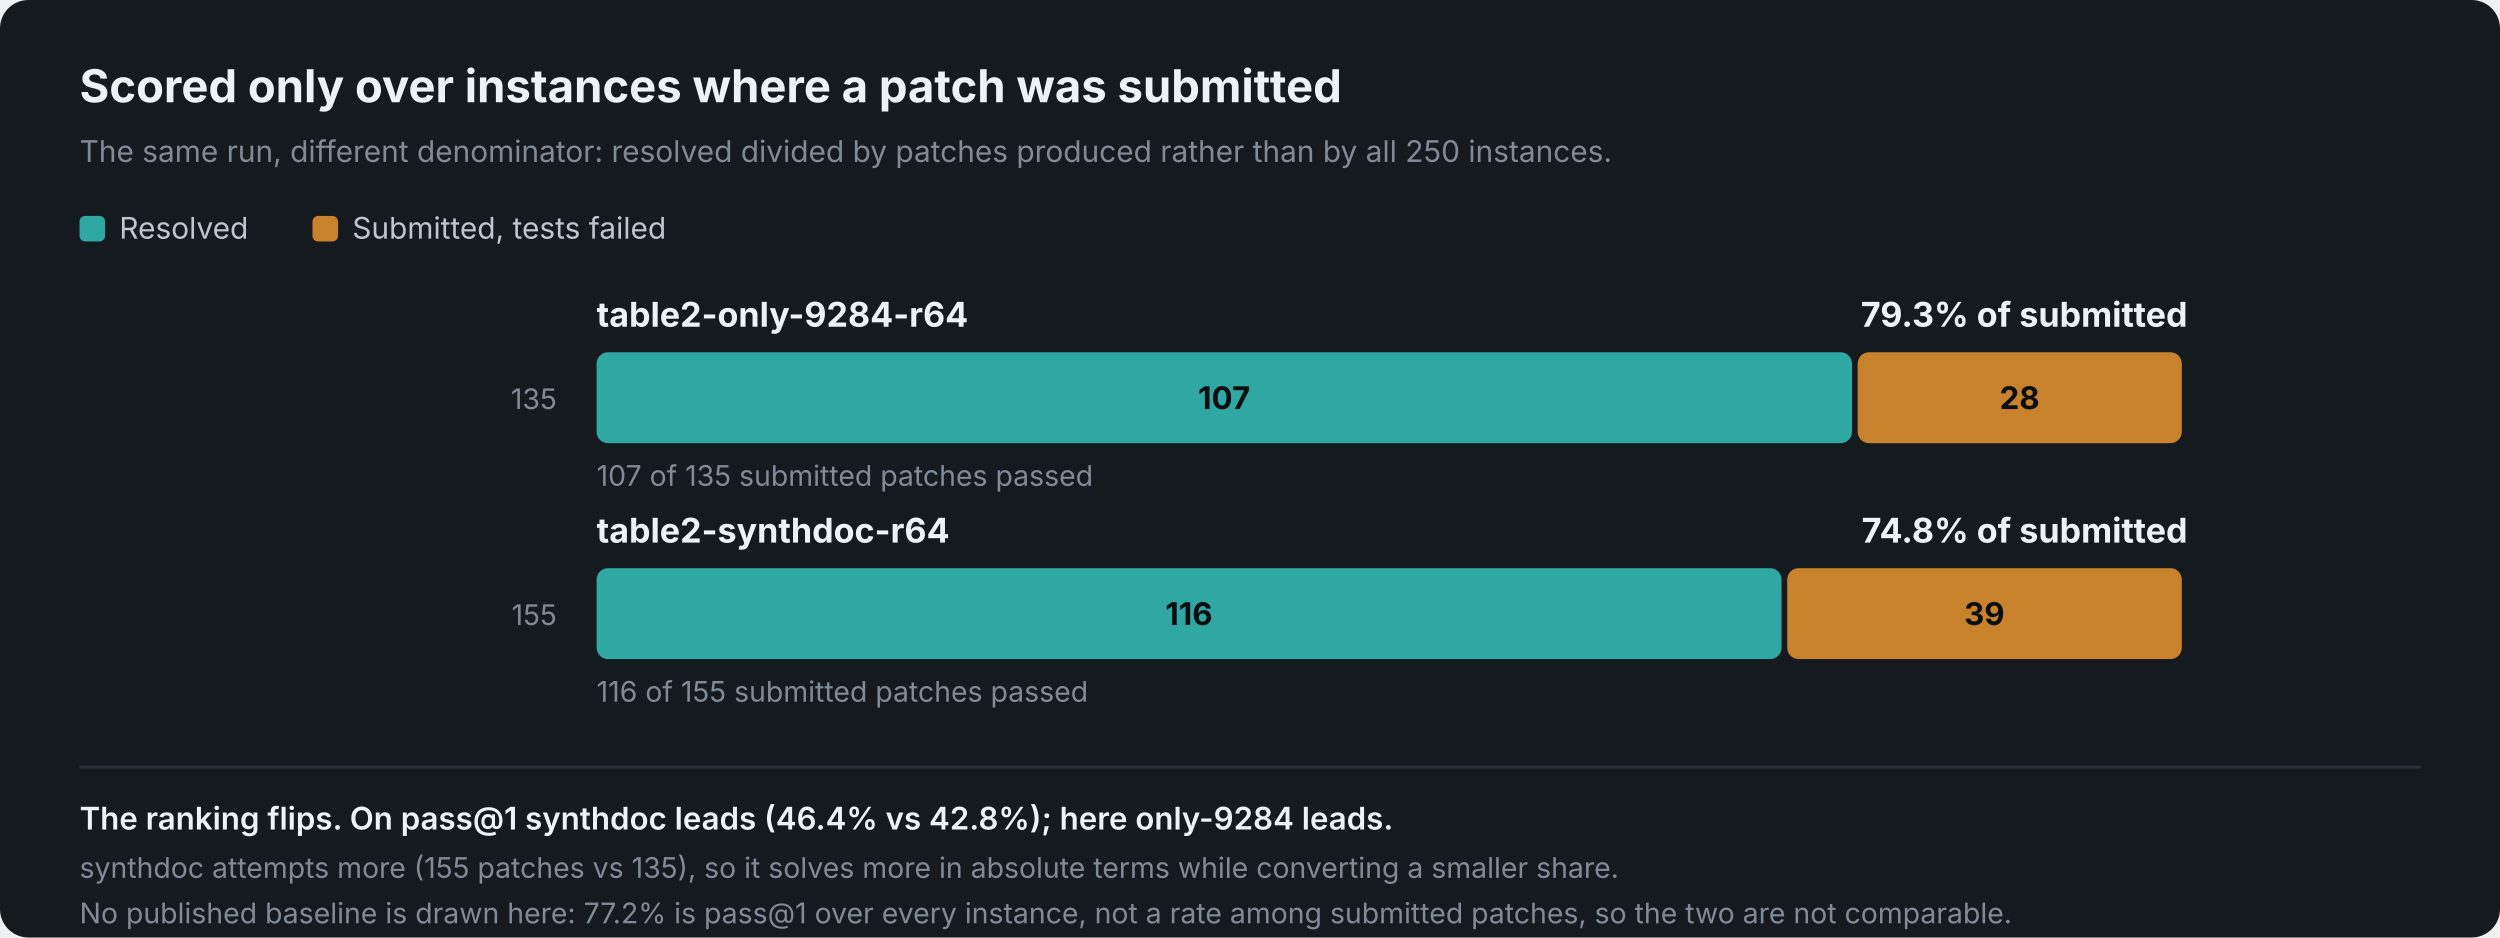
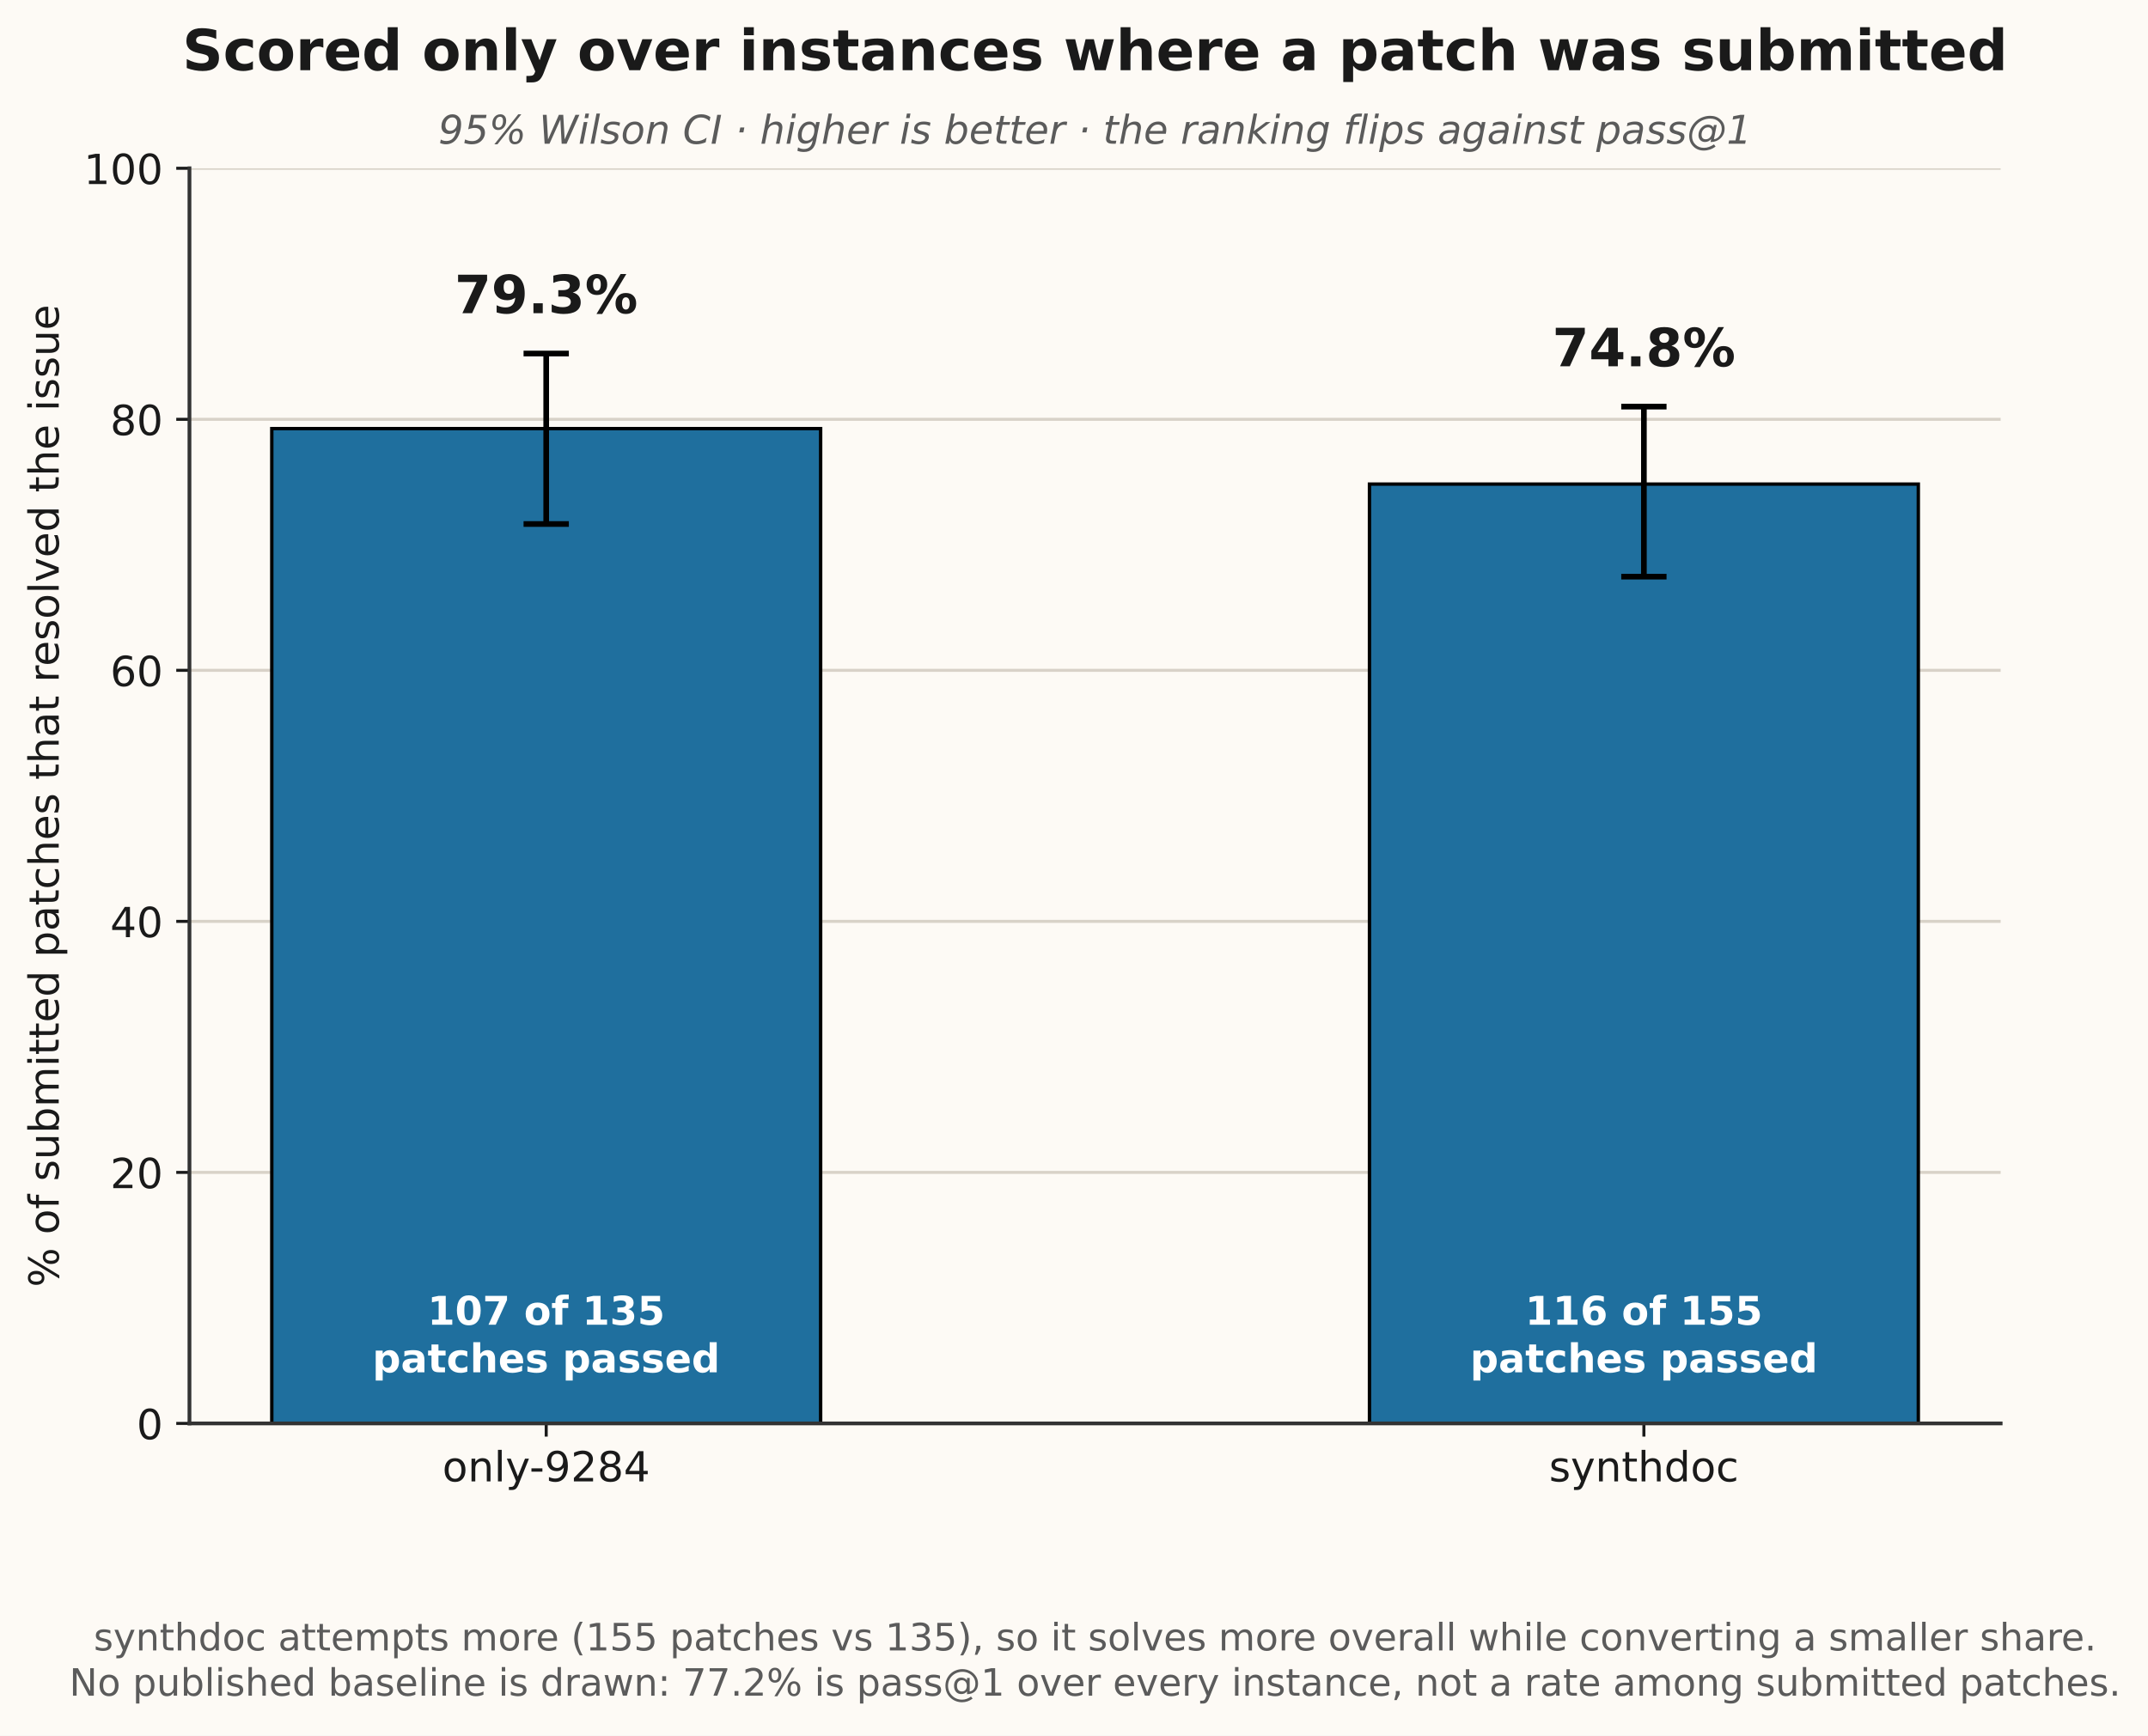
- <svg xmlns="http://www.w3.org/2000/svg" viewBox="0 0 880 330" width="880" height="330" role="img" aria-labelledby="t d" style="max-width:100%;height:auto">
-   <rect width="880" height="330" rx="10" fill="#151a1f" />
-   <text x="28.0" y="36.0" font-family="Inter, ui-sans-serif, system-ui, -apple-system, 'Segoe UI', Roboto, Helvetica, Arial, sans-serif" font-size="16" fill="#edf2f6" font-weight="650" text-anchor="start">Scored only over instances where a patch was submitted</text>
-   <text x="28.0" y="57.0" font-family="Inter, ui-sans-serif, system-ui, -apple-system, 'Segoe UI', Roboto, Helvetica, Arial, sans-serif" font-size="10.5" fill="#7f8b96" font-weight="400" text-anchor="start">The same run, different denominator: resolved divided by patches produced rather than by all 250 instances.</text>
-   <rect x="28.0" y="76" width="9" height="9" rx="2" fill="#2fa8a3" />
-   <text x="42.0" y="84.0" font-family="Inter, ui-sans-serif, system-ui, -apple-system, 'Segoe UI', Roboto, Helvetica, Arial, sans-serif" font-size="10.5" fill="#bdc7d0" font-weight="400" text-anchor="start">Resolved</text>
-   <rect x="110.0" y="76" width="9" height="9" rx="2" fill="#c9822c" />
-   <text x="124.0" y="84.0" font-family="Inter, ui-sans-serif, system-ui, -apple-system, 'Segoe UI', Roboto, Helvetica, Arial, sans-serif" font-size="10.5" fill="#bdc7d0" font-weight="400" text-anchor="start">Submitted, tests failed</text>
-   <text x="210.0" y="115.0" font-family="Inter, ui-sans-serif, system-ui, -apple-system, 'Segoe UI', Roboto, Helvetica, Arial, sans-serif" font-size="12" fill="#edf2f6" font-weight="650" text-anchor="start">table2-only-9284-r64</text>
-   <text x="210.0" y="171.0" font-family="Inter, ui-sans-serif, system-ui, -apple-system, 'Segoe UI', Roboto, Helvetica, Arial, sans-serif" font-size="10" fill="#7f8b96" font-weight="400" text-anchor="start">107 of 135 submitted patches passed</text>
-   <text x="770.0" y="115.0" font-family="Inter, ui-sans-serif, system-ui, -apple-system, 'Segoe UI', Roboto, Helvetica, Arial, sans-serif" font-size="12" fill="#edf2f6" font-weight="650" text-anchor="end">79.3% of submitted</text>
-   <rect x="210.0" y="124.0" width="441.9" height="32" rx="4" fill="#2fa8a3" />
-   <text x="430.9" y="144.0" font-family="Inter, ui-sans-serif, system-ui, -apple-system, 'Segoe UI', Roboto, Helvetica, Arial, sans-serif" font-size="11" fill="#0b0e11" font-weight="650" text-anchor="middle">107</text>
-   <rect x="653.9" y="124.0" width="114.1" height="32" rx="4" fill="#c9822c" />
-   <text x="710.9" y="144.0" font-family="Inter, ui-sans-serif, system-ui, -apple-system, 'Segoe UI', Roboto, Helvetica, Arial, sans-serif" font-size="11" fill="#0b0e11" font-weight="650" text-anchor="middle">28</text>
-   <text x="196.0" y="144.0" font-family="Inter, ui-sans-serif, system-ui, -apple-system, 'Segoe UI', Roboto, Helvetica, Arial, sans-serif" font-size="10" fill="#7f8b96" font-weight="400" text-anchor="end">135</text>
-   <text x="210.0" y="191.0" font-family="Inter, ui-sans-serif, system-ui, -apple-system, 'Segoe UI', Roboto, Helvetica, Arial, sans-serif" font-size="12" fill="#edf2f6" font-weight="650" text-anchor="start">table2-synthdoc-r64</text>
-   <text x="210.0" y="247.0" font-family="Inter, ui-sans-serif, system-ui, -apple-system, 'Segoe UI', Roboto, Helvetica, Arial, sans-serif" font-size="10" fill="#7f8b96" font-weight="400" text-anchor="start">116 of 155 submitted patches passed</text>
-   <text x="770.0" y="191.0" font-family="Inter, ui-sans-serif, system-ui, -apple-system, 'Segoe UI', Roboto, Helvetica, Arial, sans-serif" font-size="12" fill="#edf2f6" font-weight="650" text-anchor="end">74.8% of submitted</text>
-   <rect x="210.0" y="200.0" width="417.1" height="32" rx="4" fill="#2fa8a3" />
-   <text x="418.5" y="220.0" font-family="Inter, ui-sans-serif, system-ui, -apple-system, 'Segoe UI', Roboto, Helvetica, Arial, sans-serif" font-size="11" fill="#0b0e11" font-weight="650" text-anchor="middle">116</text>
-   <rect x="629.1" y="200.0" width="138.9" height="32" rx="4" fill="#c9822c" />
-   <text x="698.5" y="220.0" font-family="Inter, ui-sans-serif, system-ui, -apple-system, 'Segoe UI', Roboto, Helvetica, Arial, sans-serif" font-size="11" fill="#0b0e11" font-weight="650" text-anchor="middle">39</text>
-   <text x="196.0" y="220.0" font-family="Inter, ui-sans-serif, system-ui, -apple-system, 'Segoe UI', Roboto, Helvetica, Arial, sans-serif" font-size="10" fill="#7f8b96" font-weight="400" text-anchor="end">155</text>
-   <line x1="28" y1="270" x2="852" y2="270" stroke="#28323b" />
-   <text x="28.0" y="292.0" font-family="Inter, ui-sans-serif, system-ui, -apple-system, 'Segoe UI', Roboto, Helvetica, Arial, sans-serif" font-size="11" fill="#edf2f6" font-weight="600" text-anchor="start">The ranking flips. On pass@1 synthdoc leads (46.4% vs 42.8%); here only-9284 leads.</text>
-   <text x="28.0" y="309.0" font-family="Inter, ui-sans-serif, system-ui, -apple-system, 'Segoe UI', Roboto, Helvetica, Arial, sans-serif" font-size="10" fill="#7f8b96" font-weight="400" text-anchor="start">synthdoc attempts more (155 patches vs 135), so it solves more in absolute terms while converting a smaller share.</text>
-   <text x="28.0" y="325.0" font-family="Inter, ui-sans-serif, system-ui, -apple-system, 'Segoe UI', Roboto, Helvetica, Arial, sans-serif" font-size="10" fill="#7f8b96" font-weight="400" text-anchor="start">No published baseline is drawn here: 77.2% is pass@1 over every instance, not a rate among submitted patches, so the two are not comparable.</text>
+ <svg xmlns="http://www.w3.org/2000/svg" xmlns:xlink="http://www.w3.org/1999/xlink" width="569.119pt" height="460.002pt" viewBox="0 0 569.119 460.002" version="1.1">
+   <defs>
+     <style type="text/css">*{stroke-linejoin: round; stroke-linecap: butt}</style>
+   </defs>
+   <g id="figure_1">
+     <g id="patch_1">
+       <path d="M 0 460.002  L 569.119 460.002  L 569.119 0  L 0 0  z " style="fill: #fdfaf5" />
+     </g>
+     <g id="axes_1">
+       <g id="patch_2">
+         <path d="M 50.197 377.238  L 530.077 377.238  L 530.077 44.598  L 50.197 44.598  z " style="fill: #fdfaf5" />
+       </g>
+       <g id="matplotlib.axis_1">
+         <g id="xtick_1">
+           <g id="line2d_1">
+             <defs>
+               <path id="m33f1dea195" d="M 0 0  L 0 3.5  " style="stroke: #1a1a1a; stroke-width: 0.8" />
+             </defs>
+             <g>
+               <use xlink:href="#m33f1dea195" x="144.719" y="377.238" style="fill: #1a1a1a; stroke: #1a1a1a; stroke-width: 0.8" />
+             </g>
+           </g>
+           <g id="text_1">
+             <text style="font-size: 11px; font-family: 'DejaVu Sans', 'Bitstream Vera Sans', 'Computer Modern Sans Serif', 'Lucida Grande', 'Verdana', 'Geneva', 'Lucid', 'Arial', 'Helvetica', 'Avant Garde', sans-serif; text-anchor: middle; fill: #1a1a1a" x="144.719" y="392.596" transform="rotate(-0 144.7189 392.5959)">only-9284</text>
+           </g>
+         </g>
+         <g id="xtick_2">
+           <g id="line2d_2">
+             <g>
+               <use xlink:href="#m33f1dea195" x="435.555" y="377.238" style="fill: #1a1a1a; stroke: #1a1a1a; stroke-width: 0.8" />
+             </g>
+           </g>
+           <g id="text_2">
+             <text style="font-size: 11px; font-family: 'DejaVu Sans', 'Bitstream Vera Sans', 'Computer Modern Sans Serif', 'Lucida Grande', 'Verdana', 'Geneva', 'Lucid', 'Arial', 'Helvetica', 'Avant Garde', sans-serif; text-anchor: middle; fill: #1a1a1a" x="435.555" y="392.596" transform="rotate(-0 435.5553 392.5959)">synthdoc</text>
+           </g>
+         </g>
+       </g>
+       <g id="matplotlib.axis_2">
+         <g id="ytick_1">
+           <g id="line2d_3">
+             <path d="M 50.197 377.238  L 530.077 377.238  " clip-path="url(#pbf9891724d)" style="fill: none; stroke: #d8d2c8; stroke-width: 0.8; stroke-linecap: square" />
+           </g>
+           <g id="line2d_4">
+             <defs>
+               <path id="mbc2a375682" d="M 0 0  L -3.5 0  " style="stroke: #1a1a1a; stroke-width: 0.8" />
+             </defs>
+             <g>
+               <use xlink:href="#mbc2a375682" x="50.197" y="377.238" style="fill: #1a1a1a; stroke: #1a1a1a; stroke-width: 0.8" />
+             </g>
+           </g>
+           <g id="text_3">
+             <text style="font-size: 11px; font-family: 'DejaVu Sans', 'Bitstream Vera Sans', 'Computer Modern Sans Serif', 'Lucida Grande', 'Verdana', 'Geneva', 'Lucid', 'Arial', 'Helvetica', 'Avant Garde', sans-serif; text-anchor: end; fill: #1a1a1a" x="43.197" y="381.416" transform="rotate(-0 43.19711 381.4164)">0</text>
+           </g>
+         </g>
+         <g id="ytick_2">
+           <g id="line2d_5">
+             <path d="M 50.197 310.71  L 530.077 310.71  " clip-path="url(#pbf9891724d)" style="fill: none; stroke: #d8d2c8; stroke-width: 0.8; stroke-linecap: square" />
+           </g>
+           <g id="line2d_6">
+             <g>
+               <use xlink:href="#mbc2a375682" x="50.197" y="310.71" style="fill: #1a1a1a; stroke: #1a1a1a; stroke-width: 0.8" />
+             </g>
+           </g>
+           <g id="text_4">
+             <text style="font-size: 11px; font-family: 'DejaVu Sans', 'Bitstream Vera Sans', 'Computer Modern Sans Serif', 'Lucida Grande', 'Verdana', 'Geneva', 'Lucid', 'Arial', 'Helvetica', 'Avant Garde', sans-serif; text-anchor: end; fill: #1a1a1a" x="43.197" y="314.888" transform="rotate(-0 43.19711 314.8884)">20</text>
+           </g>
+         </g>
+         <g id="ytick_3">
+           <g id="line2d_7">
+             <path d="M 50.197 244.182  L 530.077 244.182  " clip-path="url(#pbf9891724d)" style="fill: none; stroke: #d8d2c8; stroke-width: 0.8; stroke-linecap: square" />
+           </g>
+           <g id="line2d_8">
+             <g>
+               <use xlink:href="#mbc2a375682" x="50.197" y="244.182" style="fill: #1a1a1a; stroke: #1a1a1a; stroke-width: 0.8" />
+             </g>
+           </g>
+           <g id="text_5">
+             <text style="font-size: 11px; font-family: 'DejaVu Sans', 'Bitstream Vera Sans', 'Computer Modern Sans Serif', 'Lucida Grande', 'Verdana', 'Geneva', 'Lucid', 'Arial', 'Helvetica', 'Avant Garde', sans-serif; text-anchor: end; fill: #1a1a1a" x="43.197" y="248.36" transform="rotate(-0 43.19711 248.3604)">40</text>
+           </g>
+         </g>
+         <g id="ytick_4">
+           <g id="line2d_9">
+             <path d="M 50.197 177.654  L 530.077 177.654  " clip-path="url(#pbf9891724d)" style="fill: none; stroke: #d8d2c8; stroke-width: 0.8; stroke-linecap: square" />
+           </g>
+           <g id="line2d_10">
+             <g>
+               <use xlink:href="#mbc2a375682" x="50.197" y="177.654" style="fill: #1a1a1a; stroke: #1a1a1a; stroke-width: 0.8" />
+             </g>
+           </g>
+           <g id="text_6">
+             <text style="font-size: 11px; font-family: 'DejaVu Sans', 'Bitstream Vera Sans', 'Computer Modern Sans Serif', 'Lucida Grande', 'Verdana', 'Geneva', 'Lucid', 'Arial', 'Helvetica', 'Avant Garde', sans-serif; text-anchor: end; fill: #1a1a1a" x="43.197" y="181.832" transform="rotate(-0 43.19711 181.8324)">60</text>
+           </g>
+         </g>
+         <g id="ytick_5">
+           <g id="line2d_11">
+             <path d="M 50.197 111.126  L 530.077 111.126  " clip-path="url(#pbf9891724d)" style="fill: none; stroke: #d8d2c8; stroke-width: 0.8; stroke-linecap: square" />
+           </g>
+           <g id="line2d_12">
+             <g>
+               <use xlink:href="#mbc2a375682" x="50.197" y="111.126" style="fill: #1a1a1a; stroke: #1a1a1a; stroke-width: 0.8" />
+             </g>
+           </g>
+           <g id="text_7">
+             <text style="font-size: 11px; font-family: 'DejaVu Sans', 'Bitstream Vera Sans', 'Computer Modern Sans Serif', 'Lucida Grande', 'Verdana', 'Geneva', 'Lucid', 'Arial', 'Helvetica', 'Avant Garde', sans-serif; text-anchor: end; fill: #1a1a1a" x="43.197" y="115.304" transform="rotate(-0 43.19711 115.3044)">80</text>
+           </g>
+         </g>
+         <g id="ytick_6">
+           <g id="line2d_13">
+             <path d="M 50.197 44.598  L 530.077 44.598  " clip-path="url(#pbf9891724d)" style="fill: none; stroke: #d8d2c8; stroke-width: 0.8; stroke-linecap: square" />
+           </g>
+           <g id="line2d_14">
+             <g>
+               <use xlink:href="#mbc2a375682" x="50.197" y="44.598" style="fill: #1a1a1a; stroke: #1a1a1a; stroke-width: 0.8" />
+             </g>
+           </g>
+           <g id="text_8">
+             <text style="font-size: 11px; font-family: 'DejaVu Sans', 'Bitstream Vera Sans', 'Computer Modern Sans Serif', 'Lucida Grande', 'Verdana', 'Geneva', 'Lucid', 'Arial', 'Helvetica', 'Avant Garde', sans-serif; text-anchor: end; fill: #1a1a1a" x="43.197" y="48.776" transform="rotate(-0 43.19711 48.77637)">100</text>
+           </g>
+         </g>
+         <g id="text_9">
+           <text style="font-size: 11px; font-family: 'DejaVu Sans', 'Bitstream Vera Sans', 'Computer Modern Sans Serif', 'Lucida Grande', 'Verdana', 'Geneva', 'Lucid', 'Arial', 'Helvetica', 'Avant Garde', sans-serif; text-anchor: middle; fill: #1a1a1a" x="15.558" y="210.918" transform="rotate(-90 15.55828 210.9177)">% of submitted patches that resolved the issue</text>
+         </g>
+       </g>
+       <g id="patch_3">
+         <path d="M 72.01 377.238  L 217.428 377.238  L 217.428 113.59  L 72.01 113.59  z " clip-path="url(#pbf9891724d)" style="fill: #1f6f9e; stroke: #000000; stroke-width: 0.9; stroke-linejoin: miter" />
+       </g>
+       <g id="patch_4">
+         <path d="M 362.846 377.238  L 508.264 377.238  L 508.264 128.294  L 362.846 128.294  z " clip-path="url(#pbf9891724d)" style="fill: #1f6f9e; stroke: #000000; stroke-width: 0.9; stroke-linejoin: miter" />
+       </g>
+       <g id="LineCollection_1">
+         <path d="M 144.719 138.878  L 144.719 93.688  " clip-path="url(#pbf9891724d)" style="fill: none; stroke: #000000; stroke-width: 1.5" />
+         <path d="M 435.555 152.829  L 435.555 107.756  " clip-path="url(#pbf9891724d)" style="fill: none; stroke: #000000; stroke-width: 1.5" />
+       </g>
+       <g id="line2d_15">
+         <defs>
+           <path id="md0856fad3f" d="M 6 0  L -6 -0  " style="stroke: #000000; stroke-width: 1.5" />
+         </defs>
+         <g clip-path="url(#pbf9891724d)">
+           <use xlink:href="#md0856fad3f" x="144.719" y="138.878" style="fill: #1f77b4; stroke: #000000; stroke-width: 1.5" />
+           <use xlink:href="#md0856fad3f" x="435.555" y="152.829" style="fill: #1f77b4; stroke: #000000; stroke-width: 1.5" />
+         </g>
+       </g>
+       <g id="line2d_16">
+         <g clip-path="url(#pbf9891724d)">
+           <use xlink:href="#md0856fad3f" x="144.719" y="93.688" style="fill: #1f77b4; stroke: #000000; stroke-width: 1.5" />
+           <use xlink:href="#md0856fad3f" x="435.555" y="107.756" style="fill: #1f77b4; stroke: #000000; stroke-width: 1.5" />
+         </g>
+       </g>
+       <g id="patch_5">
+         <path d="M 50.197 377.238  L 50.197 44.598  " style="fill: none; stroke: #333333; stroke-linejoin: miter; stroke-linecap: square" />
+       </g>
+       <g id="patch_6">
+         <path d="M 50.197 377.238  L 530.077 377.238  " style="fill: none; stroke: #333333; stroke-linejoin: miter; stroke-linecap: square" />
+       </g>
+       <g id="text_10">
+         <text style="font-weight: 700; font-size: 14px; font-family: 'DejaVu Sans', 'Bitstream Vera Sans', 'Computer Modern Sans Serif', 'Lucida Grande', 'Verdana', 'Geneva', 'Lucid', 'Arial', 'Helvetica', 'Avant Garde', sans-serif; text-anchor: middle; fill: #1a1a1a" x="144.719" y="83.006" transform="rotate(-0 144.7189 83.00615)">79.3%</text>
+       </g>
+       <g id="text_11">
+         <text style="font-weight: 700; font-size: 10.5px; font-family: 'DejaVu Sans', 'Bitstream Vera Sans', 'Computer Modern Sans Serif', 'Lucida Grande', 'Verdana', 'Geneva', 'Lucid', 'Arial', 'Helvetica', 'Avant Garde', sans-serif; fill: #ffffff" transform="translate(113.2558 351.0821)">107 of 135</text>
+         <text style="font-weight: 700; font-size: 10.5px; font-family: 'DejaVu Sans', 'Bitstream Vera Sans', 'Computer Modern Sans Serif', 'Lucida Grande', 'Verdana', 'Geneva', 'Lucid', 'Arial', 'Helvetica', 'Avant Garde', sans-serif; fill: #ffffff" transform="translate(98.67725 363.685)">patches passed</text>
+       </g>
+       <g id="text_12">
+         <text style="font-weight: 700; font-size: 14px; font-family: 'DejaVu Sans', 'Bitstream Vera Sans', 'Computer Modern Sans Serif', 'Lucida Grande', 'Verdana', 'Geneva', 'Lucid', 'Arial', 'Helvetica', 'Avant Garde', sans-serif; text-anchor: middle; fill: #1a1a1a" x="435.555" y="97.074" transform="rotate(-0 435.5553 97.07429)">74.8%</text>
+       </g>
+       <g id="text_13">
+         <text style="font-weight: 700; font-size: 10.5px; font-family: 'DejaVu Sans', 'Bitstream Vera Sans', 'Computer Modern Sans Serif', 'Lucida Grande', 'Verdana', 'Geneva', 'Lucid', 'Arial', 'Helvetica', 'Avant Garde', sans-serif; fill: #ffffff" transform="translate(404.0922 351.0821)">116 of 155</text>
+         <text style="font-weight: 700; font-size: 10.5px; font-family: 'DejaVu Sans', 'Bitstream Vera Sans', 'Computer Modern Sans Serif', 'Lucida Grande', 'Verdana', 'Geneva', 'Lucid', 'Arial', 'Helvetica', 'Avant Garde', sans-serif; fill: #ffffff" transform="translate(389.5136 363.685)">patches passed</text>
+       </g>
+       <g id="text_14">
+         <text style="font-style: italic; font-size: 10.5px; font-family: 'DejaVu Sans', 'Bitstream Vera Sans', 'Computer Modern Sans Serif', 'Lucida Grande', 'Verdana', 'Geneva', 'Lucid', 'Arial', 'Helvetica', 'Avant Garde', sans-serif; text-anchor: middle; fill: #5b5b5b" x="290.137" y="38.084" transform="rotate(-0 290.1371 38.08351)">95% Wilson CI  ·  higher is better  ·  the ranking flips against pass@1</text>
+       </g>
+       <g id="text_15">
+         <text style="font-size: 10px; font-family: 'DejaVu Sans', 'Bitstream Vera Sans', 'Computer Modern Sans Serif', 'Lucida Grande', 'Verdana', 'Geneva', 'Lucid', 'Arial', 'Helvetica', 'Avant Garde', sans-serif; fill: #5b5b5b" transform="translate(24.81914 437.3963)">synthdoc attempts more (155 patches vs 135), so it solves more overall while converting a smaller share.</text>
+         <text style="font-size: 10px; font-family: 'DejaVu Sans', 'Bitstream Vera Sans', 'Computer Modern Sans Serif', 'Lucida Grande', 'Verdana', 'Geneva', 'Lucid', 'Arial', 'Helvetica', 'Avant Garde', sans-serif; fill: #5b5b5b" transform="translate(18.35508 449.399)">No published baseline is drawn: 77.2% is pass@1 over every instance, not a rate among submitted patches.</text>
+       </g>
+       <g id="text_16">
+         <text style="font-weight: 700; font-size: 15px; font-family: 'DejaVu Sans', 'Bitstream Vera Sans', 'Computer Modern Sans Serif', 'Lucida Grande', 'Verdana', 'Geneva', 'Lucid', 'Arial', 'Helvetica', 'Avant Garde', sans-serif; text-anchor: middle; fill: #1a1a1a" x="290.137" y="18.598" transform="rotate(-0 290.1371 18.59766)">Scored only over instances where a patch was submitted</text>
+       </g>
+     </g>
+   </g>
+   <defs>
+     <clipPath id="pbf9891724d">
+       <rect x="50.197" y="44.598" width="479.88" height="332.64" />
+     </clipPath>
+   </defs>
</svg>
